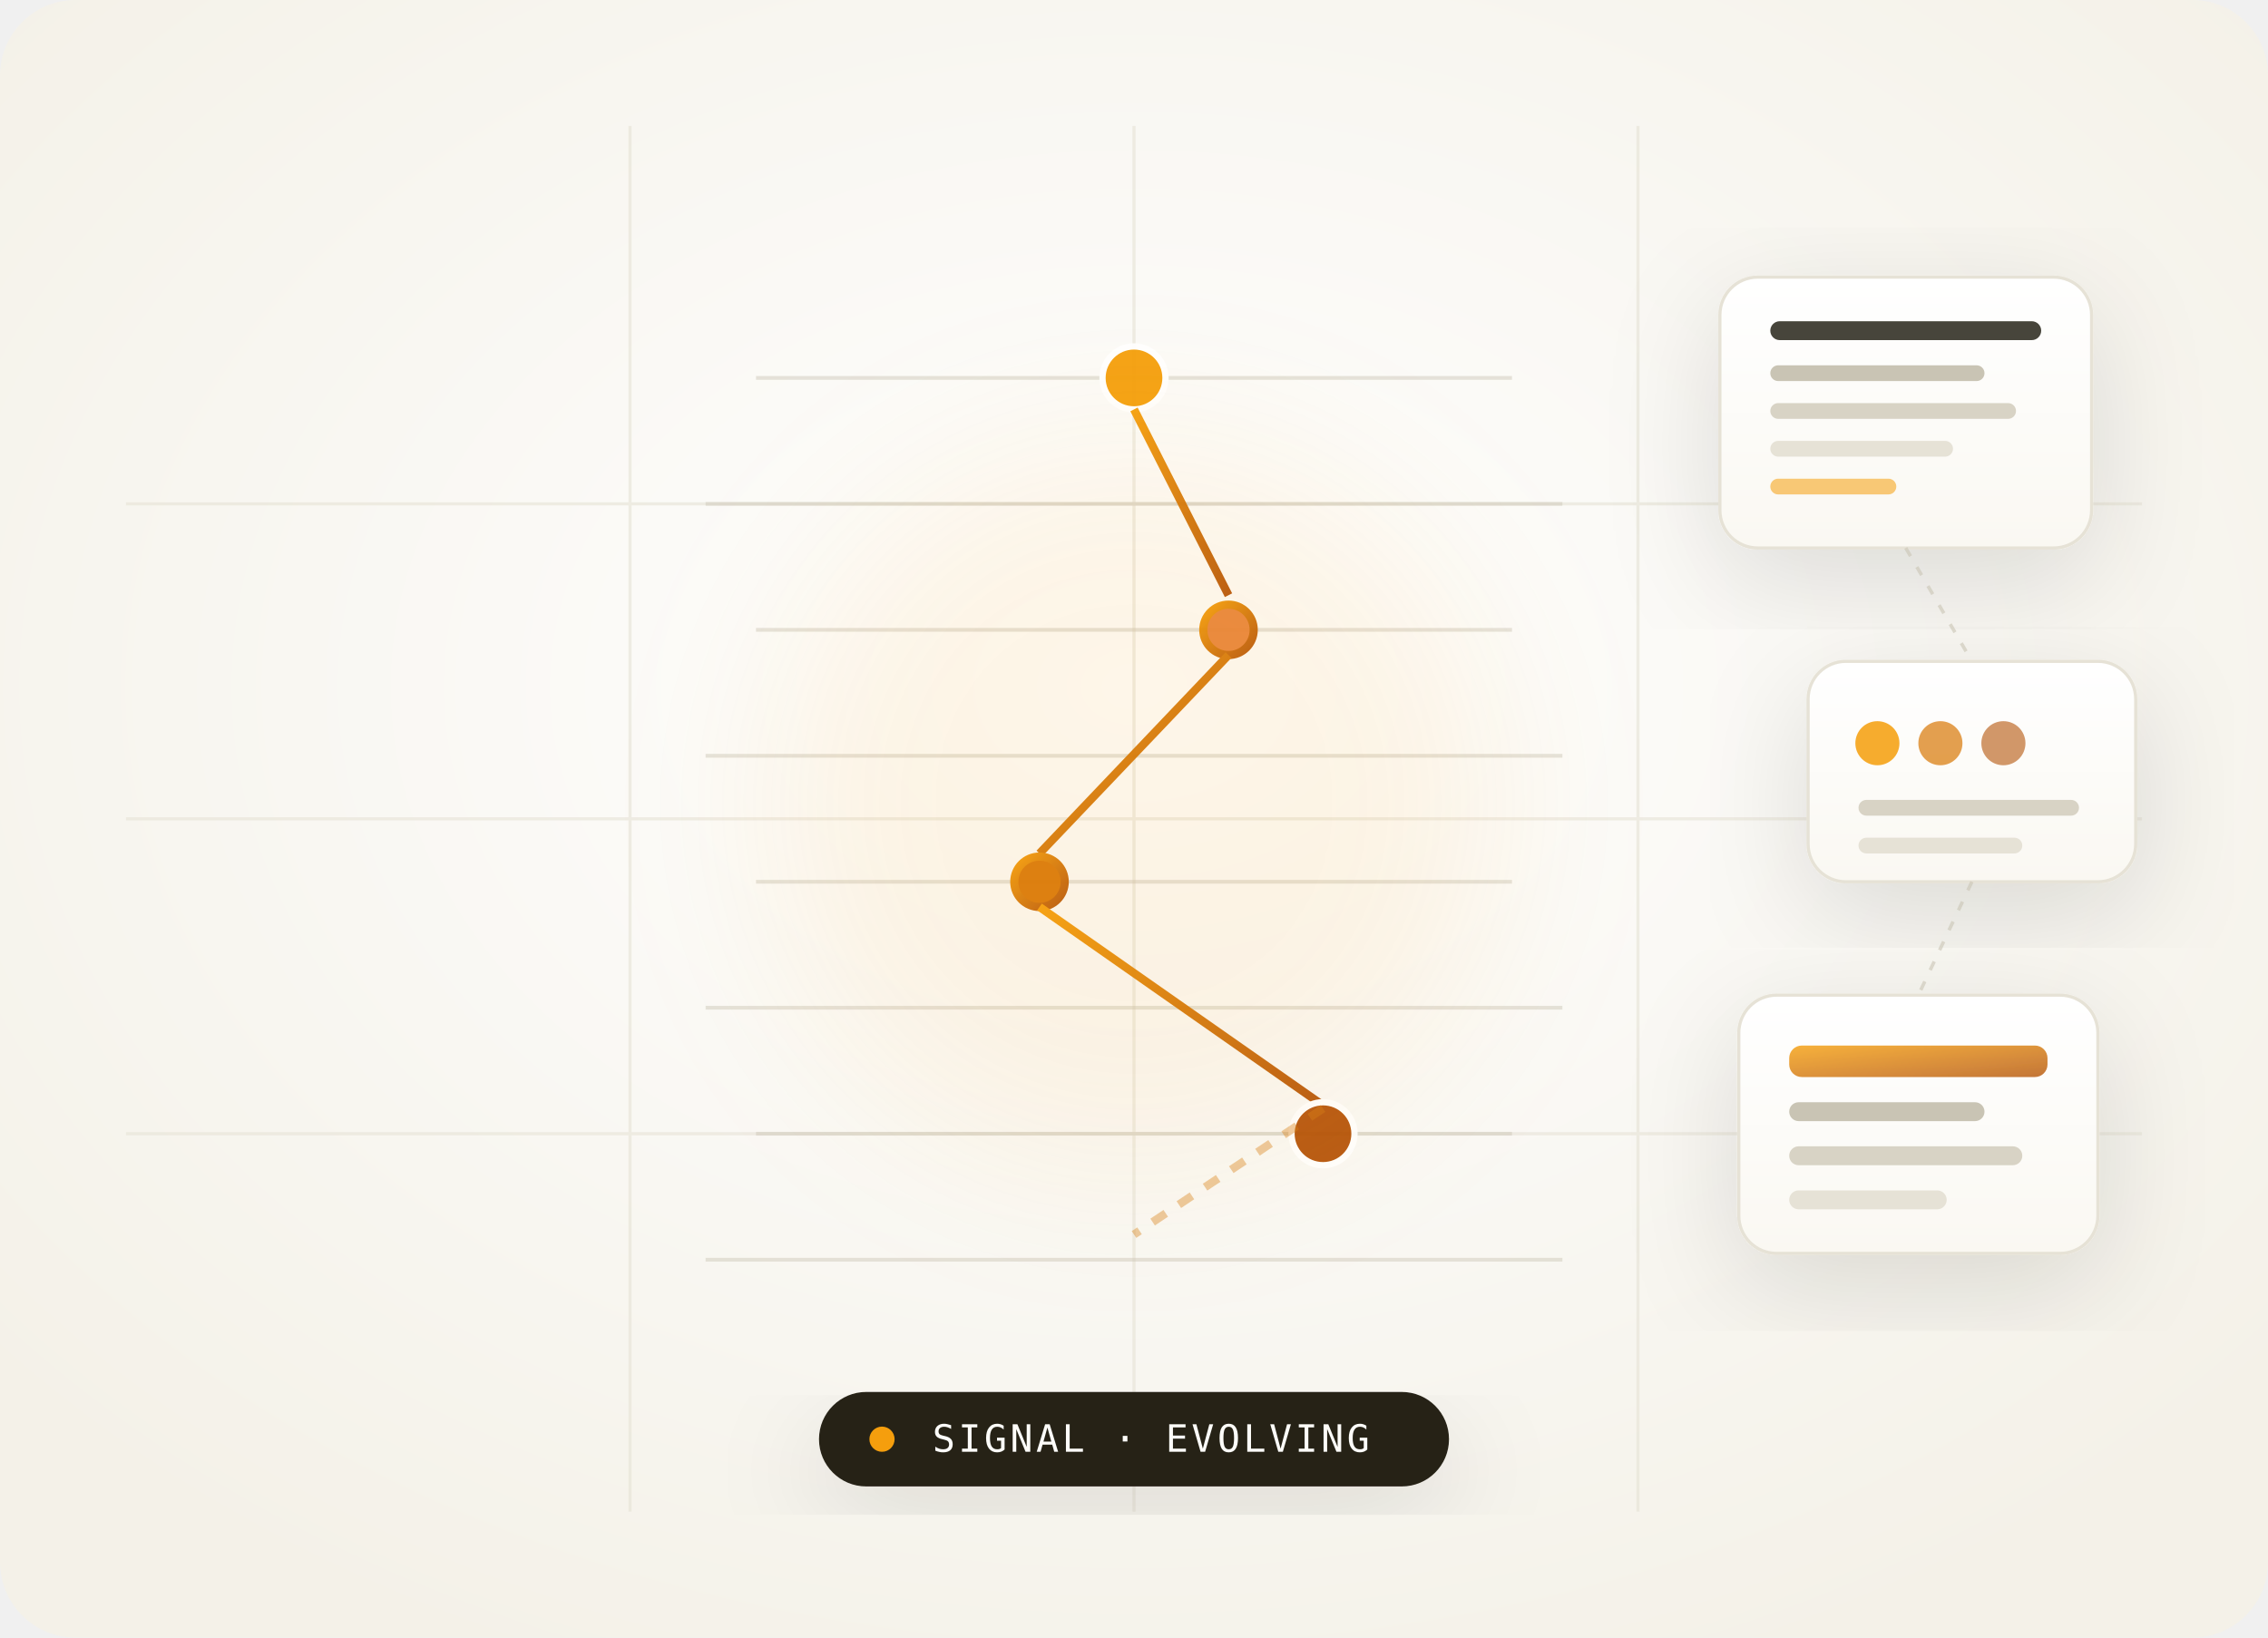
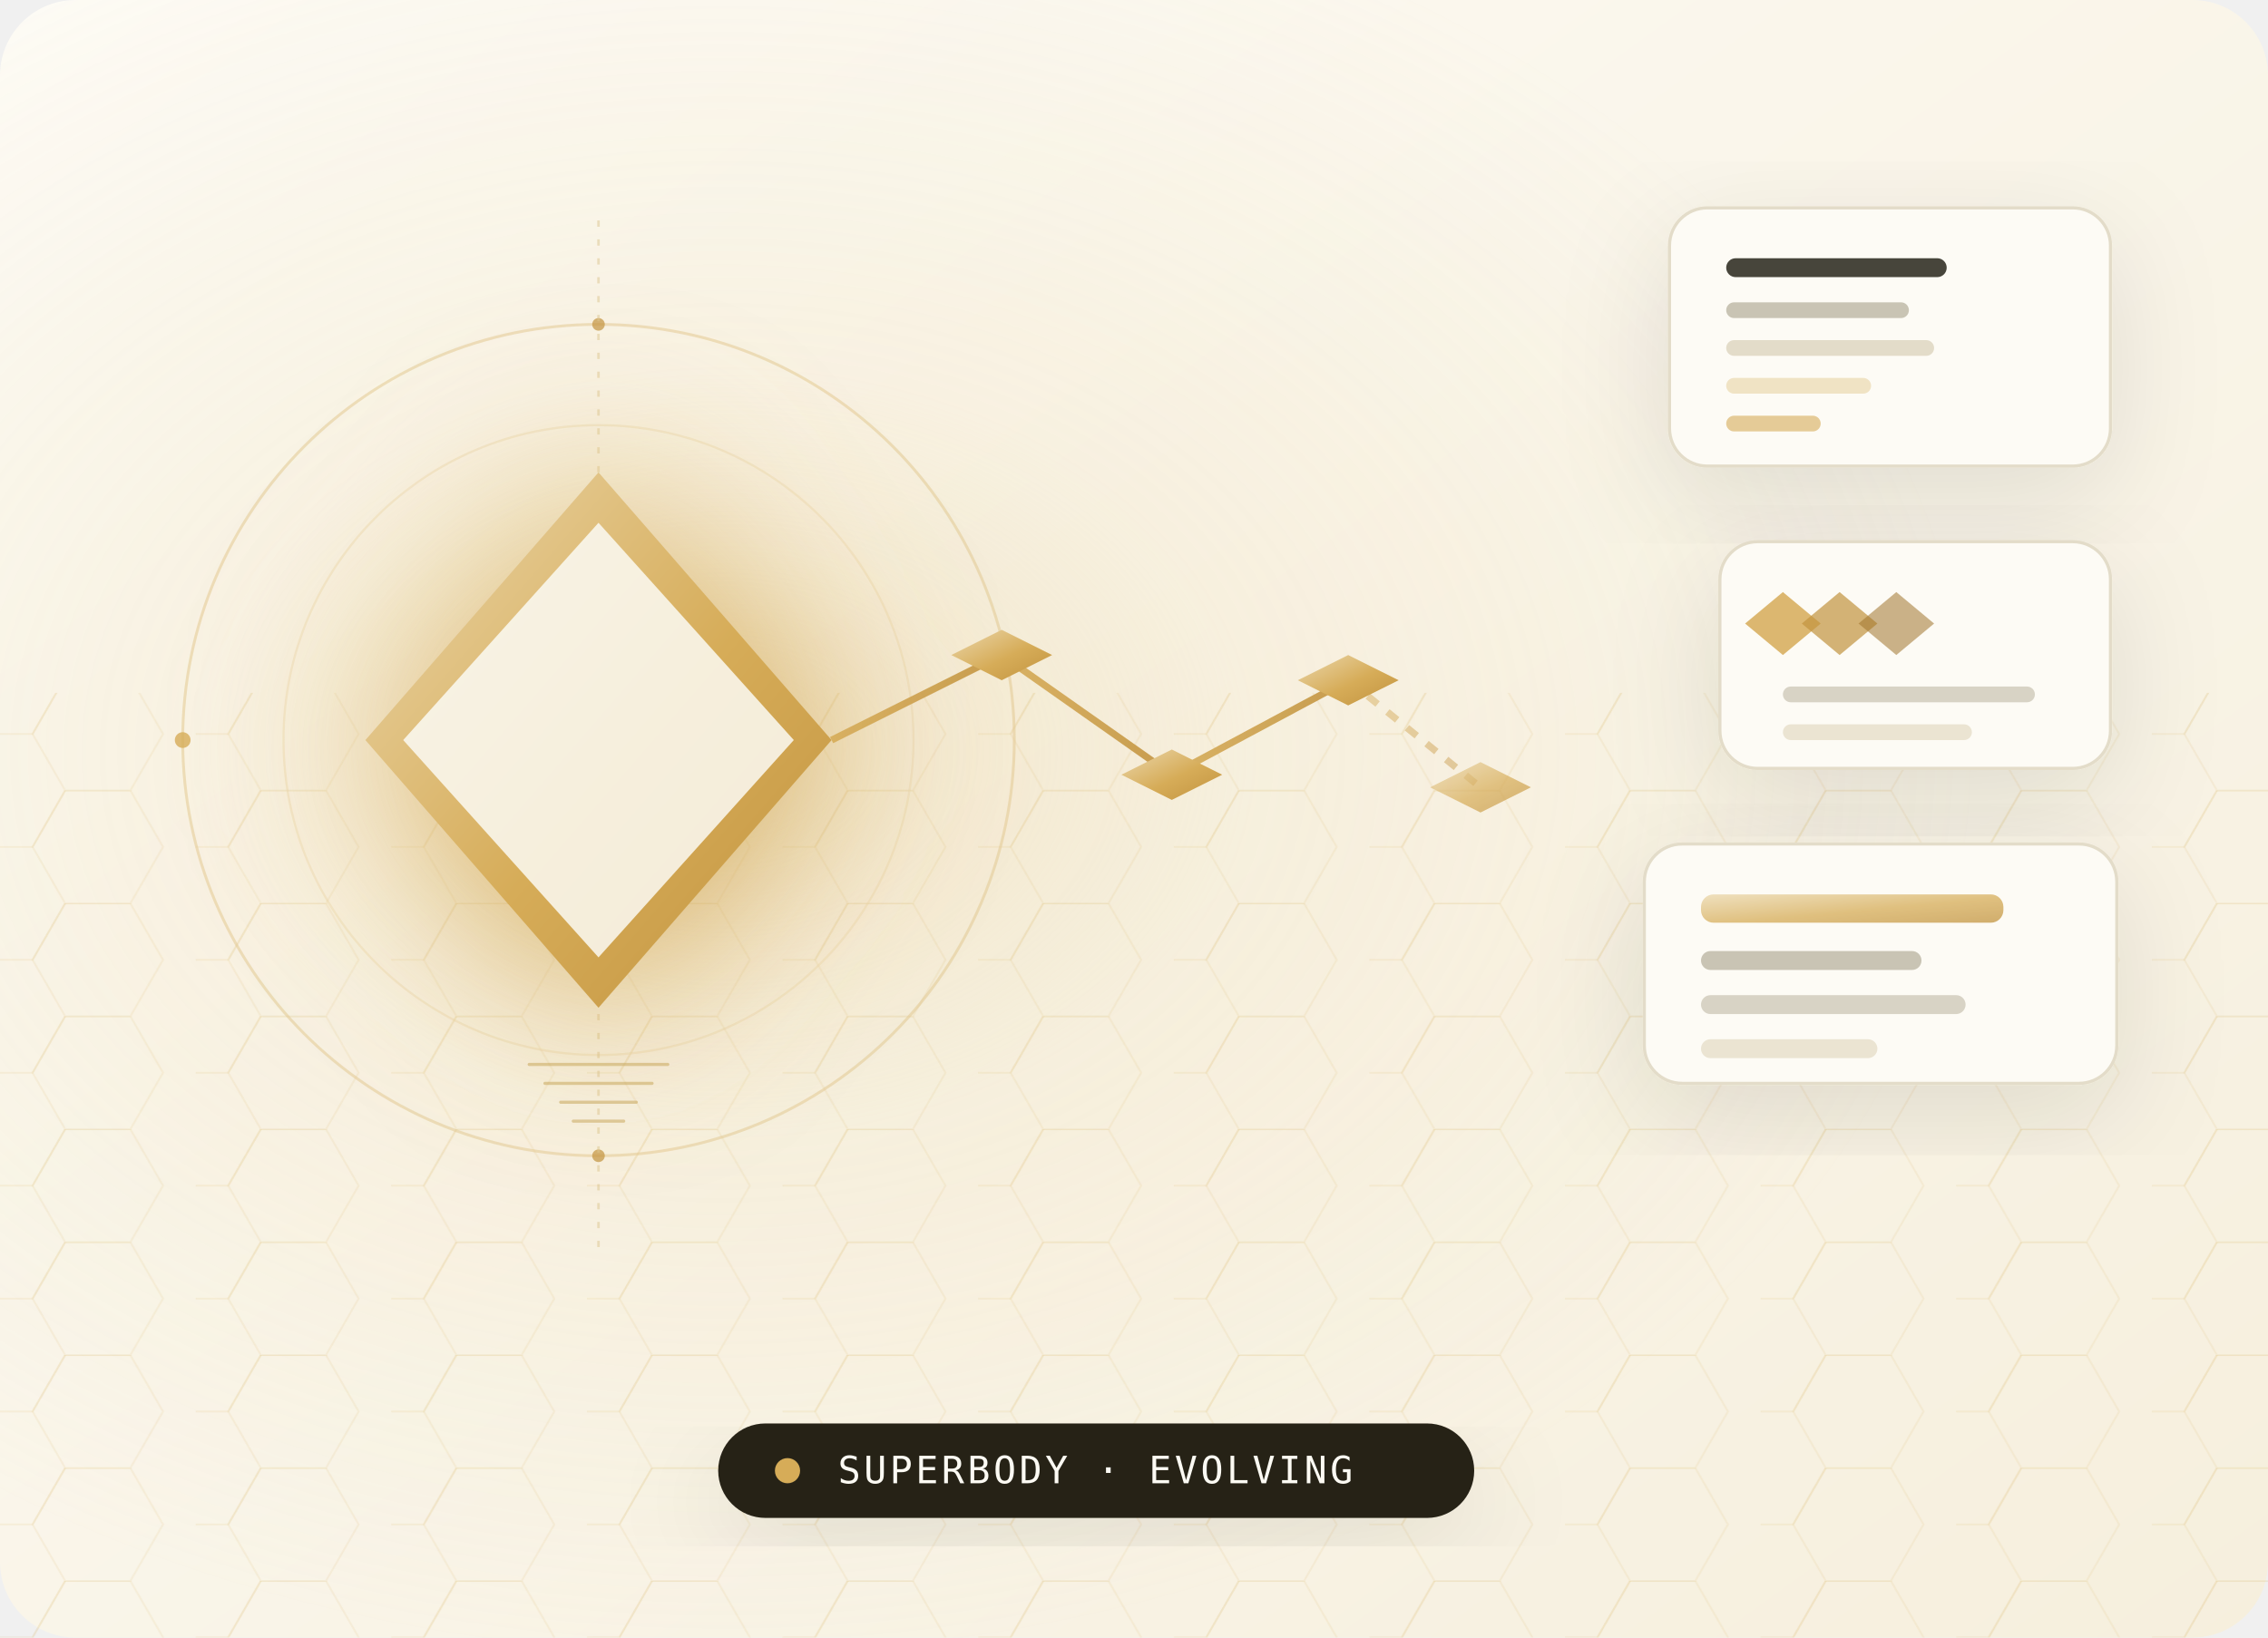
<svg xmlns="http://www.w3.org/2000/svg" width="720" height="520" viewBox="0 0 720 520">
  <defs>
-     <linearGradient id="hg" x1="0%" y1="0%" x2="100%" y2="100%">
-       <stop offset="0%" stop-color="#f59e0b" />
-       <stop offset="100%" stop-color="#b45309" />
+     <linearGradient id="bg" x1="0%" y1="0%" x2="100%" y2="100%">
+       <stop offset="0%" stop-color="#FDFBF5" />
+       <stop offset="100%" stop-color="#F6EFDD" />
    </linearGradient>
-     <radialGradient id="bg" cx="50%" cy="42%" r="65%">
-       <stop offset="0%" stop-color="#ffffff" />
-       <stop offset="100%" stop-color="#f4f1e8" />
+     <radialGradient id="halo" cx="32%" cy="46%" r="55%">
+       <stop offset="0%" stop-color="#EBD7AC" stop-opacity="0.5" />
+       <stop offset="42%" stop-color="#E7D2A0" stop-opacity="0.16" />
+       <stop offset="100%" stop-color="#E7D2A0" stop-opacity="0" />
    </radialGradient>
-     <linearGradient id="panel" x1="0%" y1="0%" x2="0%" y2="100%">
-       <stop offset="0%" stop-color="#ffffff" />
-       <stop offset="100%" stop-color="#faf8f2" />
+     <linearGradient id="nucleus" x1="0%" y1="0%" x2="100%" y2="100%">
+       <stop offset="0%" stop-color="#EBD7AC" />
+       <stop offset="55%" stop-color="#D6AC58" />
+       <stop offset="100%" stop-color="#C2933F" />
    </linearGradient>
+     <linearGradient id="path" x1="0%" y1="0%" x2="100%" y2="0%">
+       <stop offset="0%" stop-color="#D6AC58" />
+       <stop offset="100%" stop-color="#C2933F" />
+     </linearGradient>
+     <pattern id="lattice" width="54" height="31.18" patternUnits="userSpaceOnUse" patternTransform="scale(1.15)">
+       <path d="M 18 0 L 9 15.59 L -9 15.59 L -18 0 L -9 -15.59 L 9 -15.59 Z" fill="none" stroke="#D6AC58" stroke-width="0.55" opacity="0.14" />
+       <path transform="translate(27 15.59)" d="M 18 0 L 9 15.59 L -9 15.59 L -18 0 L -9 -15.59 L 9 -15.59 Z" fill="none" stroke="#D6AC58" stroke-width="0.55" opacity="0.14" />
+       <path transform="translate(27 -15.59)" d="M 18 0 L 9 15.59 L -9 15.59 L -18 0 L -9 -15.59 L 9 -15.59 Z" fill="none" stroke="#D6AC58" stroke-width="0.55" opacity="0.14" />
+     </pattern>
+     <filter id="soft" x="-80%" y="-80%" width="260%" height="260%">
+       <feGaussianBlur in="SourceGraphic" stdDeviation="30" />
+     </filter>
    <filter id="drop" x="-30%" y="-30%" width="160%" height="160%">
-       <feDropShadow dx="0" dy="10" stdDeviation="18" flood-color="#262419" flood-opacity="0.12" />
-     </filter>
-     <filter id="soft" x="-60%" y="-60%" width="220%" height="220%">
-       <feGaussianBlur in="SourceGraphic" stdDeviation="26" />
+       <feDropShadow dx="0" dy="10" stdDeviation="18" flood-color="#262419" flood-opacity="0.1" />
    </filter>
  </defs>
  <rect width="720" height="520" rx="24" fill="url(#bg)" />
-   <g opacity="0.6" stroke="#e6e2d6" stroke-width="1">
-     <line x1="40" y1="160" x2="680" y2="160" />
-     <line x1="40" y1="260" x2="680" y2="260" />
-     <line x1="40" y1="360" x2="680" y2="360" />
-     <line x1="200" y1="40" x2="200" y2="480" />
-     <line x1="360" y1="40" x2="360" y2="480" />
-     <line x1="520" y1="40" x2="520" y2="480" />
+   <rect width="720" height="520" rx="24" fill="url(#halo)" />
+   <rect y="220" width="720" height="300" fill="url(#lattice)" opacity="0.8" />
+   <circle cx="190" cy="235" r="132" fill="none" stroke="#E3CB94" stroke-width="0.9" opacity="0.55" />
+   <circle cx="190" cy="235" r="100" fill="none" stroke="#EBD7AC" stroke-width="0.7" opacity="0.45" />
+   <circle cx="58" cy="235" r="2.5" fill="#D6AC58" opacity="0.8" />
+   <circle cx="190" cy="367" r="2" fill="#C2933F" opacity="0.7" />
+   <circle cx="190" cy="103" r="2" fill="#C2933F" opacity="0.7" />
+   <line x1="190" y1="70" x2="190" y2="400" stroke="#DCC58F" stroke-width="0.8" stroke-dasharray="2 4" opacity="0.5" />
+   <polygon points="190,150 264,235 190,320 116,235" fill="url(#nucleus)" filter="url(#soft)" />
+   <polygon points="190,150 264,235 190,320 116,235" fill="url(#nucleus)" />
+   <polygon points="190,166 252,235 190,304 128,235" fill="#FCFAF3" opacity="0.85" />
+   <g stroke="#C9A85C" stroke-width="1" opacity="0.55" stroke-linecap="round">
+     <line x1="168" y1="338" x2="212" y2="338" />
+     <line x1="173" y1="344" x2="207" y2="344" />
+     <line x1="178" y1="350" x2="202" y2="350" />
+     <line x1="182" y1="356" x2="198" y2="356" />
  </g>
-   <g opacity="0.45" stroke="#c9c4b4" stroke-width="1.2">
-     <line x1="240" y1="120" x2="480" y2="120" />
-     <line x1="224" y1="160" x2="496" y2="160" />
-     <line x1="240" y1="200" x2="480" y2="200" />
-     <line x1="224" y1="240" x2="496" y2="240" />
-     <line x1="240" y1="280" x2="480" y2="280" />
-     <line x1="224" y1="320" x2="496" y2="320" />
-     <line x1="240" y1="360" x2="480" y2="360" />
-     <line x1="224" y1="400" x2="496" y2="400" />
+   <g fill="none" stroke="url(#path)" stroke-width="2.2" opacity="0.9">
+     <path d="M264 235 L318 208" />
+     <path d="M318 208 L372 246" />
+     <path d="M372 246 L428 216" />
+     <path d="M428 216 L470 250" stroke-dasharray="4 4" opacity="0.5" />
  </g>
-   <g fill="none" stroke="url(#hg)" stroke-width="2.6" opacity="0.95">
-     <circle cx="360" cy="120" r="10" fill="#f59e0b" stroke="#ffffff" stroke-width="2" />
-     <path d="M360 130 L390 189" />
-     <circle cx="390" cy="200" r="8" fill="#e8833a" />
-     <path d="M390 208 L330 271" />
-     <circle cx="330" cy="280" r="8" fill="#d97706" />
-     <path d="M330 288 L420 351" />
-     <circle cx="420" cy="360" r="10" fill="#b45309" stroke="#ffffff" stroke-width="2" />
-     <path d="M420 352 L360 392" stroke-dasharray="5 5" opacity="0.4" />
-   </g>
-   <circle cx="360" cy="255" r="115" fill="#f59e0b" opacity="0.09" filter="url(#soft)" />
-   <g filter="url(#drop)">
-     <rect x="546" y="88" width="118" height="86" rx="12" fill="url(#panel)" stroke="#e6e2d6" />
-     <rect x="562" y="102" width="86" height="6" rx="3" fill="#262419" opacity="0.85" />
-     <rect x="562" y="116" width="68" height="5" rx="2.5" fill="#c9c4b4" />
-     <rect x="562" y="128" width="78" height="5" rx="2.5" fill="#d8d3c5" />
-     <rect x="562" y="140" width="58" height="5" rx="2.5" fill="#e6e2d6" />
-     <rect x="562" y="152" width="40" height="5" rx="2.5" fill="#f59e0b" opacity="0.55" />
+   <g fill="url(#nucleus)">
+     <polygon points="318,200 334,208 318,216 302,208" />
+     <polygon points="372,238 388,246 372,254 356,246" />
+     <polygon points="428,208 444,216 428,224 412,216" />
+     <polygon points="470,242 486,250 470,258 454,250" opacity="0.7" />
  </g>
  <g filter="url(#drop)">
-     <rect x="574" y="210" width="104" height="70" rx="12" fill="url(#panel)" stroke="#e6e2d6" />
-     <circle cx="596" cy="236" r="7" fill="#f59e0b" opacity="0.85" />
-     <circle cx="616" cy="236" r="7" fill="#d97706" opacity="0.7" />
-     <circle cx="636" cy="236" r="7" fill="#b45309" opacity="0.6" />
-     <rect x="590" y="254" width="70" height="5" rx="2.5" fill="#d8d3c5" />
-     <rect x="590" y="266" width="52" height="5" rx="2.5" fill="#e6e2d6" />
+     <rect x="530" y="66" width="140" height="82" rx="12" fill="#FDFBF5" stroke="#E3DCC9" />
+     <rect x="548" y="82" width="70" height="6" rx="3" fill="#262419" opacity="0.85" />
+     <rect x="548" y="96" width="58" height="5" rx="2.5" fill="#C9C4B4" />
+     <rect x="548" y="108" width="66" height="5" rx="2.5" fill="#E3DCC9" />
+     <rect x="548" y="120" width="46" height="5" rx="2.5" fill="#F0E3C4" />
+     <rect x="548" y="132" width="30" height="5" rx="2.5" fill="#D6AC58" opacity="0.6" />
  </g>
  <g filter="url(#drop)">
-     <rect x="552" y="316" width="114" height="82" rx="12" fill="url(#panel)" stroke="#e6e2d6" />
-     <rect x="568" y="332" width="82" height="10" rx="4" fill="url(#hg)" opacity="0.8" />
-     <rect x="568" y="350" width="62" height="6" rx="3" fill="#c9c4b4" />
-     <rect x="568" y="364" width="74" height="6" rx="3" fill="#d8d3c5" />
-     <rect x="568" y="378" width="50" height="6" rx="3" fill="#e6e2d6" />
-   </g>
-   <g stroke="#c9c4b4" stroke-width="1.1" opacity="0.6" stroke-dasharray="3 4">
-     <line x1="605" y1="174" x2="626" y2="210" />
-     <line x1="626" y1="280" x2="609" y2="316" />
+     <rect x="546" y="172" width="124" height="72" rx="12" fill="#FDFBF5" stroke="#E3DCC9" />
+     <polygon points="566,188 578,198 566,208 554,198" fill="#D6AC58" opacity="0.85" />
+     <polygon points="584,188 596,198 584,208 572,198" fill="#C2933F" opacity="0.7" />
+     <polygon points="602,188 614,198 602,208 590,198" fill="#A0752E" opacity="0.55" />
+     <rect x="566" y="218" width="80" height="5" rx="2.5" fill="#D8D3C5" />
+     <rect x="566" y="230" width="60" height="5" rx="2.5" fill="#EBE4D2" />
  </g>
  <g filter="url(#drop)">
-     <rect x="260" y="442" width="200" height="30" rx="15" fill="#262419" />
-     <circle cx="280" cy="457" r="4" fill="#f59e0b" />
-     <text x="296" y="461" font-family="monospace" font-size="12" fill="#fdfcf9" letter-spacing="1">SIGNAL · EVOLVING</text>
+     <rect x="522" y="268" width="150" height="76" rx="12" fill="#FDFBF5" stroke="#E3DCC9" />
+     <rect x="540" y="284" width="96" height="9" rx="4" fill="url(#nucleus)" opacity="0.75" />
+     <rect x="540" y="302" width="70" height="6" rx="3" fill="#C9C4B4" />
+     <rect x="540" y="316" width="84" height="6" rx="3" fill="#D8D3C5" />
+     <rect x="540" y="330" width="56" height="6" rx="3" fill="#EBE4D2" />
+   </g>
+   <g filter="url(#drop)">
+     <rect x="228" y="452" width="240" height="30" rx="15" fill="#262419" />
+     <circle cx="250" cy="467" r="4" fill="#D6AC58" />
+     <text x="266" y="471" font-family="monospace" font-size="12" fill="#FCFAF3" letter-spacing="1">SUPERBODY · EVOLVING</text>
  </g>
</svg>
